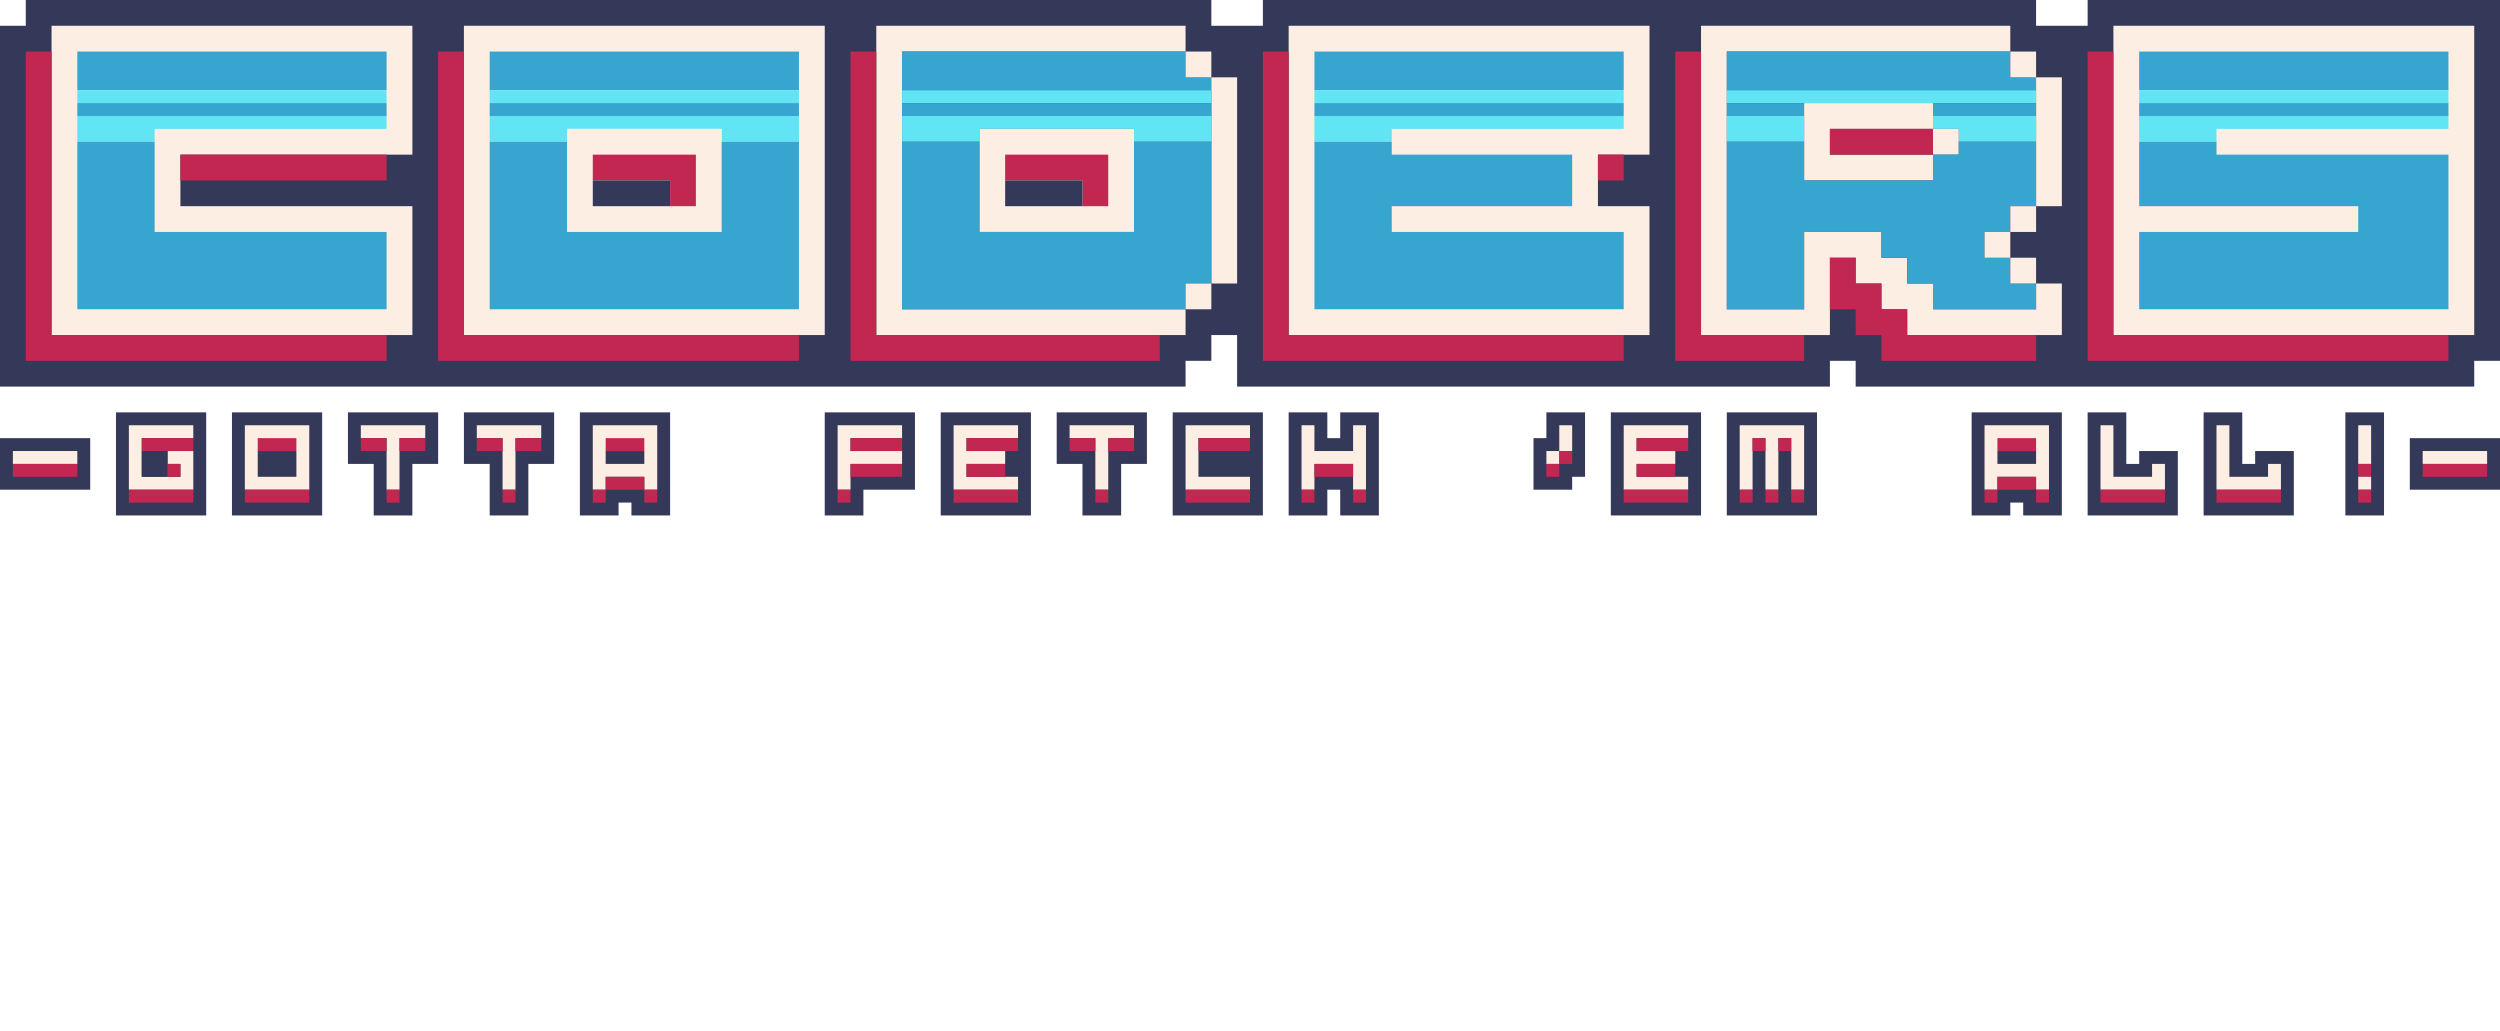
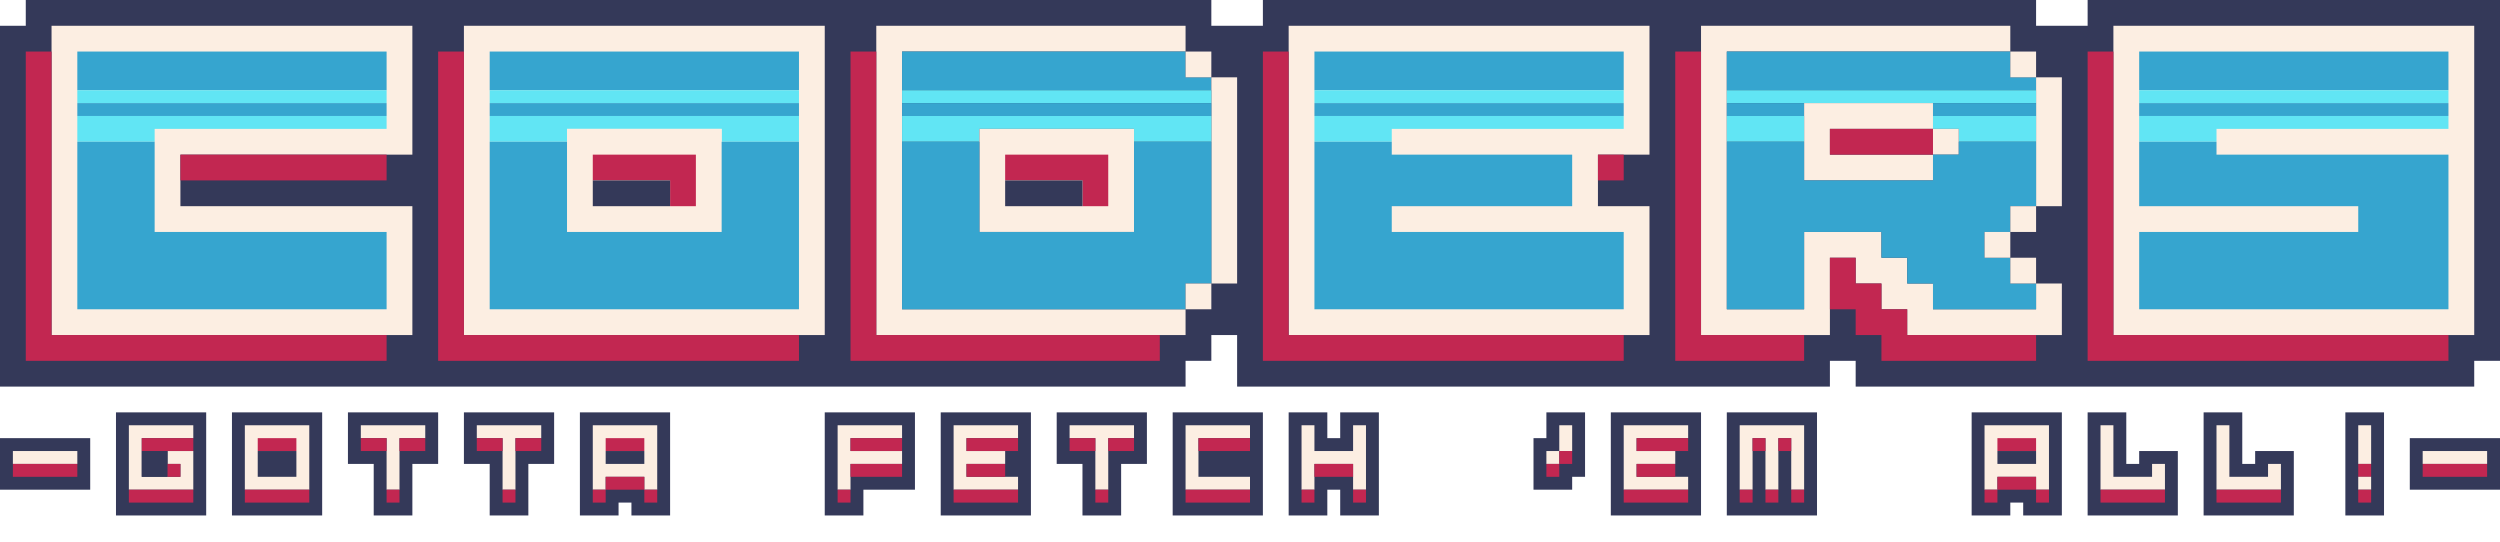
- <svg xmlns="http://www.w3.org/2000/svg" version="1.1" preserveAspectRatio="xMinYMin meet" x="0px" y="0px" width="194px" height="80px" viewBox="0 0 194 80">
+ <svg xmlns="http://www.w3.org/2000/svg" version="1.1" preserveAspectRatio="xMinYMin meet" x="0px" y="0px" width="194px" height="42px" viewBox="0 0 194 42">
  <path d="M2 0h92v2h4v-2h60v2h4v-2h32v28h-2v2h-48v-2h-2v2h-46v-4h-2v2h-2v2h-92  v-28h2v-2z" fill="rgb(52,57,89)" />
  <path d="M4 2h28v10h-18v4h18v10h-28v-24z" fill="rgb(252,238,226)" />
  <path d="M36 2h28v24h-28v-24z" fill="rgb(252,238,226)" />
  <path d="M68 2h24v2h-22v20h22v2h-24v-24z" fill="rgb(252,238,226)" />
  <path d="M100 2h28v10h-4v4h4v10h-28v-24z" fill="rgb(252,238,226)" />
  <path d="M132 2h24v2h-22v20h6v-6h6v2h2v2h2v2h8v-2h2v4h-12v-2h-2v-2h-2v-2h-2v6  h-10v-24z" fill="rgb(252,238,226)" />
  <path d="M164 2h28v24h-28v-24z" fill="rgb(252,238,226)" />
  <path d="M2 4h2v22h26v2h-28v-24z" fill="rgb(194,39,81)" />
  <path d="M6 4h24v3h-24v-3z" fill="rgb(54,165,207)" />
  <path d="M34 4h2v22h26v2h-28v-24z" fill="rgb(194,39,81)" />
  <path d="M38 4h24v3h-24v-3z" fill="rgb(54,165,207)" />
  <path d="M66 4h2v22h22v2h-24v-24z" fill="rgb(194,39,81)" />
  <path d="M70 4h22v2h2v1h-24v-3z" fill="rgb(54,165,207)" />
  <path d="M92 4h2v2h-2v-2z" fill="rgb(252,238,226)" />
  <path d="M98 4h2v22h26v2h-28v-24z" fill="rgb(194,39,81)" />
  <path d="M102 4h24v3h-24v-3z" fill="rgb(54,165,207)" />
  <path d="M130 4h2v22h8v2h-10v-24z" fill="rgb(194,39,81)" />
  <path d="M134 4h22v2h2v1h-24v-3z" fill="rgb(54,165,207)" />
  <path d="M156 4h2v2h-2v-2z" fill="rgb(252,238,226)" />
  <path d="M162 4h2v22h26v2h-28v-24z" fill="rgb(194,39,81)" />
  <path d="M166 4h24v3h-24v-3z" fill="rgb(54,165,207)" />
  <path d="M94 6h2v16h-2v-16z" fill="rgb(252,238,226)" />
  <path d="M158 6h2v10h-2v-10z" fill="rgb(252,238,226)" />
  <path d="M6 7h24v1h-24v-1z" fill="rgb(97,229,244)" />
  <path d="M38 7h24v1h-24v-1z" fill="rgb(97,229,244)" />
  <path d="M70 7h24v1h-24v-1z" fill="rgb(97,229,244)" />
  <path d="M102 7h24v1h-24v-1z" fill="rgb(97,229,244)" />
  <path d="M134 7h24v1h-24v-1z" fill="rgb(97,229,244)" />
  <path d="M166 7h24v1h-24v-1z" fill="rgb(97,229,244)" />
  <path d="M6 8h24v1h-24v-1z" fill="rgb(54,165,207)" />
  <path d="M38 8h24v1h-24v-1z" fill="rgb(54,165,207)" />
  <path d="M70 8h24v1h-24v-1z" fill="rgb(54,165,207)" />
  <path d="M102 8h24v1h-24v-1z" fill="rgb(54,165,207)" />
  <path d="M134 8h6v1h-6v-1z" fill="rgb(54,165,207)" />
  <path d="M140 8h10v2h-8v2h8v2h-10v-6z" fill="rgb(252,238,226)" />
  <path d="M150 8h8v1h-8v-1z" fill="rgb(54,165,207)" />
  <path d="M166 8h24v1h-24v-1z" fill="rgb(54,165,207)" />
  <path d="M6 9h24v1h-18v1h-6v-2z" fill="rgb(97,229,244)" />
  <path d="M38 9h24v2h-6v-1h-12v1h-6v-2z" fill="rgb(97,229,244)" />
  <path d="M70 9h24v2h-6v-1h-12v1h-6v-2z" fill="rgb(97,229,244)" />
  <path d="M102 9h24v1h-18v1h-6v-2z" fill="rgb(97,229,244)" />
  <path d="M134 9h6v2h-6v-2z" fill="rgb(97,229,244)" />
  <path d="M150 9h8v2h-6v-1h-2v-1z" fill="rgb(97,229,244)" />
  <path d="M166 9h24v1h-18v1h-6v-2z" fill="rgb(97,229,244)" />
  <path d="M44 10h12v8h-12v-8z" fill="rgb(252,238,226)" />
  <path d="M76 10h12v8h-12v-8z" fill="rgb(252,238,226)" />
  <path d="M142 10h8v2h-8v-2z" fill="rgb(194,39,81)" />
  <path d="M150 10h2v2h-2v-2z" fill="rgb(252,238,226)" />
  <path d="M6 11h6v7h18v6h-24v-13z" fill="rgb(54,165,207)" />
  <path d="M38 11h6v7h12v-7h6v13h-24v-13z" fill="rgb(54,165,207)" />
  <path d="M70 11h6v7h12v-7h6v11h-2v2h-22v-13z" fill="rgb(54,165,207)" />
  <path d="M102 11h6v1h14v4h-14v2h18v6h-24v-13z" fill="rgb(54,165,207)" />
  <path d="M134 11h6v3h10v-2h2v-1h6v5h-2v2h-2v2h2v2h2v2h-8v-2h-2v-2h-2v-2h-6v6h-6  v-13z" fill="rgb(54,165,207)" />
  <path d="M166 11h6v1h18v12h-24v-6h17v-2h-17v-5z" fill="rgb(54,165,207)" />
  <path d="M14 12h16v2h-16v-2z" fill="rgb(194,39,81)" />
  <path d="M46 12h8v4h-2v-2h-6v-2z" fill="rgb(194,39,81)" />
  <path d="M78 12h8v4h-2v-2h-6v-2z" fill="rgb(194,39,81)" />
  <path d="M124 12h2v2h-2v-2z" fill="rgb(194,39,81)" />
  <path d="M46 14h6v2h-6v-2z" fill="rgb(52,57,89)" />
  <path d="M78 14h6v2h-6v-2z" fill="rgb(52,57,89)" />
  <path d="M156 16h2v2h-2v-2z" fill="rgb(252,238,226)" />
  <path d="M154 18h2v2h-2v-2z" fill="rgb(252,238,226)" />
  <path d="M142 20h2v2h2v2h2v2h10v2h-12v-2h-2v-2h-2v-4z" fill="rgb(194,39,81)" />
  <path d="M156 20h2v2h-2v-2z" fill="rgb(252,238,226)" />
  <path d="M92 22h2v2h-2v-2z" fill="rgb(252,238,226)" />
  <path d="M9 32h7v8h-7v-8z" fill="rgb(52,57,89)" />
  <path d="M18 32h7v8h-7v-8z" fill="rgb(52,57,89)" />
  <path d="M27 32h7v4h-2v4h-3v-4h-2v-4z" fill="rgb(52,57,89)" />
  <path d="M36 32h7v4h-2v4h-3v-4h-2v-4z" fill="rgb(52,57,89)" />
  <path d="M45 32h7v8h-3v-1h-1v1h-3v-8z" fill="rgb(52,57,89)" />
  <path d="M64 32h7v6h-4v2h-3v-8z" fill="rgb(52,57,89)" />
  <path d="M73 32h7v8h-7v-8z" fill="rgb(52,57,89)" />
  <path d="M82 32h7v4h-2v4h-3v-4h-2v-4z" fill="rgb(52,57,89)" />
  <path d="M91 32h7v8h-7v-8z" fill="rgb(52,57,89)" />
  <path d="M100 32h3v2h1v-2h3v8h-3v-2h-1v2h-3v-8z" fill="rgb(52,57,89)" />
  <path d="M120 32h3v5h-1v1h-3v-4h1v-2z" fill="rgb(52,57,89)" />
  <path d="M125 32h7v8h-7v-8z" fill="rgb(52,57,89)" />
  <path d="M134 32h7v8h-7v-8z" fill="rgb(52,57,89)" />
  <path d="M153 32h7v8h-3v-1h-1v1h-3v-8z" fill="rgb(52,57,89)" />
  <path d="M162 32h3v4h1v-1h3v5h-7v-8z" fill="rgb(52,57,89)" />
  <path d="M171 32h3v4h1v-1h3v5h-7v-8z" fill="rgb(52,57,89)" />
  <path d="M182 32h3v8h-3v-8z" fill="rgb(52,57,89)" />
  <path d="M10 33h5v1h-4v3h3v-1h-1v-1h2v3h-5v-5z" fill="rgb(252,238,226)" />
  <path d="M19 33h5v5h-5v-5z" fill="rgb(252,238,226)" />
  <path d="M28 33h5v1h-2v4h-1v-4h-2v-1z" fill="rgb(252,238,226)" />
  <path d="M37 33h5v1h-2v4h-1v-4h-2v-1z" fill="rgb(252,238,226)" />
  <path d="M46 33h5v5h-1v-1h-3v1h-1v-5z" fill="rgb(252,238,226)" />
  <path d="M65 33h5v1h-4v1h4v1h-4v2h-1v-5z" fill="rgb(252,238,226)" />
  <path d="M74 33h5v1h-4v1h3v1h-3v1h4v1h-5v-5z" fill="rgb(252,238,226)" />
  <path d="M83 33h5v1h-2v4h-1v-4h-2v-1z" fill="rgb(252,238,226)" />
  <path d="M92 33h5v1h-4v3h4v1h-5v-5z" fill="rgb(252,238,226)" />
  <path d="M101 33h1v2h3v-2h1v5h-1v-2h-3v2h-1v-5z" fill="rgb(252,238,226)" />
  <path d="M121 33h1v2h-1v-2z" fill="rgb(252,238,226)" />
  <path d="M126 33h5v1h-4v1h3v1h-3v1h4v1h-5v-5z" fill="rgb(252,238,226)" />
  <path d="M135 33h5v5h-1v-4h-1v4h-1v-4h-1v4h-1v-5z" fill="rgb(252,238,226)" />
  <path d="M154 33h5v5h-1v-1h-3v1h-1v-5z" fill="rgb(252,238,226)" />
  <path d="M163 33h1v4h3v-1h1v2h-5v-5z" fill="rgb(252,238,226)" />
  <path d="M172 33h1v4h3v-1h1v2h-5v-5z" fill="rgb(252,238,226)" />
  <path d="M183 33h1v3h-1v-3z" fill="rgb(252,238,226)" />
  <path d="M0 34h7v4h-7v-4z" fill="rgb(52,57,89)" />
  <path d="M11 34h4v1h-4v-1z" fill="rgb(194,39,81)" />
  <path d="M20 34h3v1h-3v-1z" fill="rgb(194,39,81)" />
  <path d="M28 34h2v1h-2v-1z" fill="rgb(194,39,81)" />
  <path d="M31 34h2v1h-2v-1z" fill="rgb(194,39,81)" />
  <path d="M37 34h2v1h-2v-1z" fill="rgb(194,39,81)" />
  <path d="M40 34h2v1h-2v-1z" fill="rgb(194,39,81)" />
  <path d="M47 34h3v1h-3v-1z" fill="rgb(194,39,81)" />
  <path d="M66 34h4v1h-4v-1z" fill="rgb(194,39,81)" />
  <path d="M75 34h4v1h-4v-1z" fill="rgb(194,39,81)" />
  <path d="M83 34h2v1h-2v-1z" fill="rgb(194,39,81)" />
  <path d="M86 34h2v1h-2v-1z" fill="rgb(194,39,81)" />
  <path d="M93 34h4v1h-4v-1z" fill="rgb(194,39,81)" />
  <path d="M127 34h4v1h-4v-1z" fill="rgb(194,39,81)" />
  <path d="M136 34h1v1h-1v-1z" fill="rgb(194,39,81)" />
  <path d="M138 34h1v1h-1v-1z" fill="rgb(194,39,81)" />
  <path d="M155 34h3v1h-3v-1z" fill="rgb(194,39,81)" />
  <path d="M187 34h7v4h-7v-4z" fill="rgb(52,57,89)" />
  <path d="M1 35h5v1h-5v-1z" fill="rgb(252,238,226)" />
  <path d="M11 35h2v2h-2v-2z" fill="rgb(52,57,89)" />
  <path d="M20 35h3v2h-3v-2z" fill="rgb(52,57,89)" />
  <path d="M47 35h3v1h-3v-1z" fill="rgb(52,57,89)" />
  <path d="M120 35h1v1h-1v-1z" fill="rgb(252,238,226)" />
  <path d="M121 35h1v1h-1v-1z" fill="rgb(194,39,81)" />
  <path d="M155 35h3v1h-3v-1z" fill="rgb(52,57,89)" />
  <path d="M188 35h5v1h-5v-1z" fill="rgb(252,238,226)" />
  <path d="M1 36h5v1h-5v-1z" fill="rgb(194,39,81)" />
  <path d="M13 36h1v1h-1v-1z" fill="rgb(194,39,81)" />
  <path d="M66 36h4v1h-4v-1z" fill="rgb(194,39,81)" />
  <path d="M75 36h3v1h-3v-1z" fill="rgb(194,39,81)" />
  <path d="M102 36h3v1h-3v-1z" fill="rgb(194,39,81)" />
  <path d="M120 36h1v1h-1v-1z" fill="rgb(194,39,81)" />
  <path d="M127 36h3v1h-3v-1z" fill="rgb(194,39,81)" />
  <path d="M183 36h1v1h-1v-1z" fill="rgb(194,39,81)" />
  <path d="M188 36h5v1h-5v-1z" fill="rgb(194,39,81)" />
  <path d="M47 37h3v1h-3v-1z" fill="rgb(194,39,81)" />
  <path d="M155 37h3v1h-3v-1z" fill="rgb(194,39,81)" />
  <path d="M183 37h1v1h-1v-1z" fill="rgb(252,238,226)" />
  <path d="M10 38h5v1h-5v-1z" fill="rgb(194,39,81)" />
  <path d="M19 38h5v1h-5v-1z" fill="rgb(194,39,81)" />
  <path d="M30 38h1v1h-1v-1z" fill="rgb(194,39,81)" />
  <path d="M39 38h1v1h-1v-1z" fill="rgb(194,39,81)" />
  <path d="M46 38h1v1h-1v-1z" fill="rgb(194,39,81)" />
  <path d="M50 38h1v1h-1v-1z" fill="rgb(194,39,81)" />
  <path d="M65 38h1v1h-1v-1z" fill="rgb(194,39,81)" />
  <path d="M74 38h5v1h-5v-1z" fill="rgb(194,39,81)" />
  <path d="M85 38h1v1h-1v-1z" fill="rgb(194,39,81)" />
  <path d="M92 38h5v1h-5v-1z" fill="rgb(194,39,81)" />
  <path d="M101 38h1v1h-1v-1z" fill="rgb(194,39,81)" />
  <path d="M105 38h1v1h-1v-1z" fill="rgb(194,39,81)" />
  <path d="M126 38h5v1h-5v-1z" fill="rgb(194,39,81)" />
  <path d="M135 38h1v1h-1v-1z" fill="rgb(194,39,81)" />
  <path d="M137 38h1v1h-1v-1z" fill="rgb(194,39,81)" />
  <path d="M139 38h1v1h-1v-1z" fill="rgb(194,39,81)" />
  <path d="M154 38h1v1h-1v-1z" fill="rgb(194,39,81)" />
  <path d="M158 38h1v1h-1v-1z" fill="rgb(194,39,81)" />
  <path d="M163 38h5v1h-5v-1z" fill="rgb(194,39,81)" />
  <path d="M172 38h5v1h-5v-1z" fill="rgb(194,39,81)" />
  <path d="M183 38h1v1h-1v-1z" fill="rgb(194,39,81)" />
</svg>
